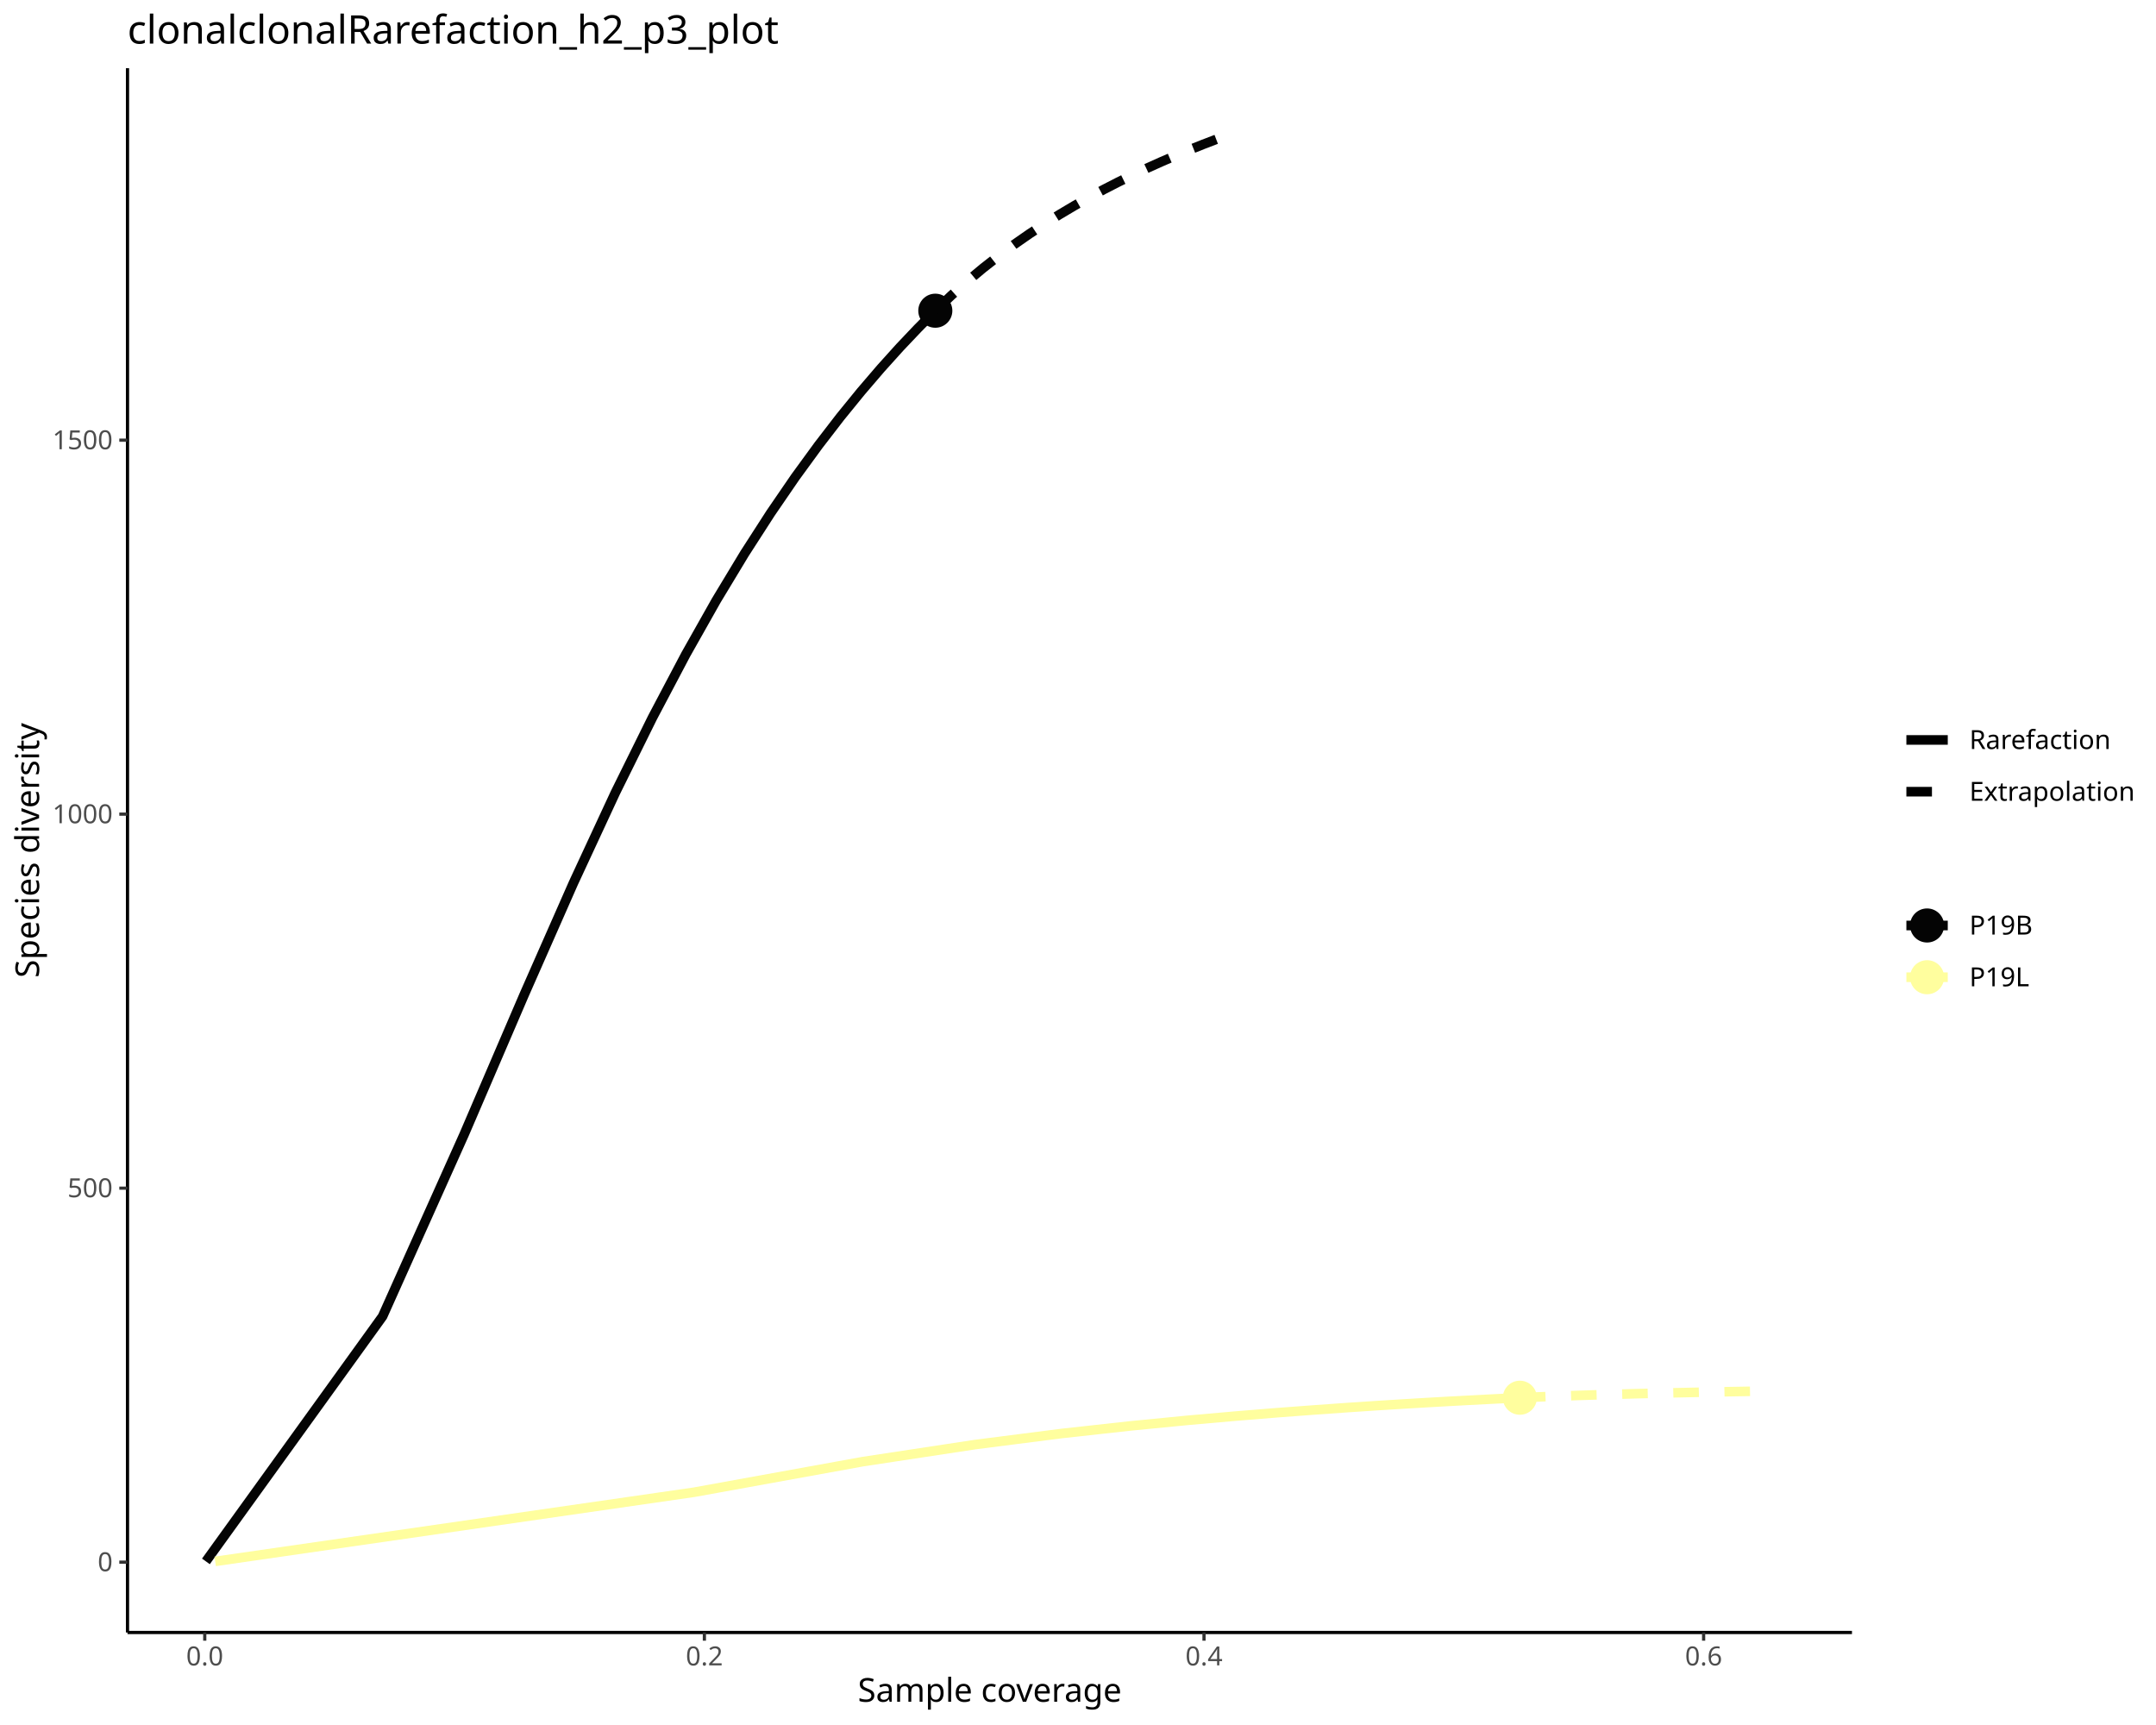
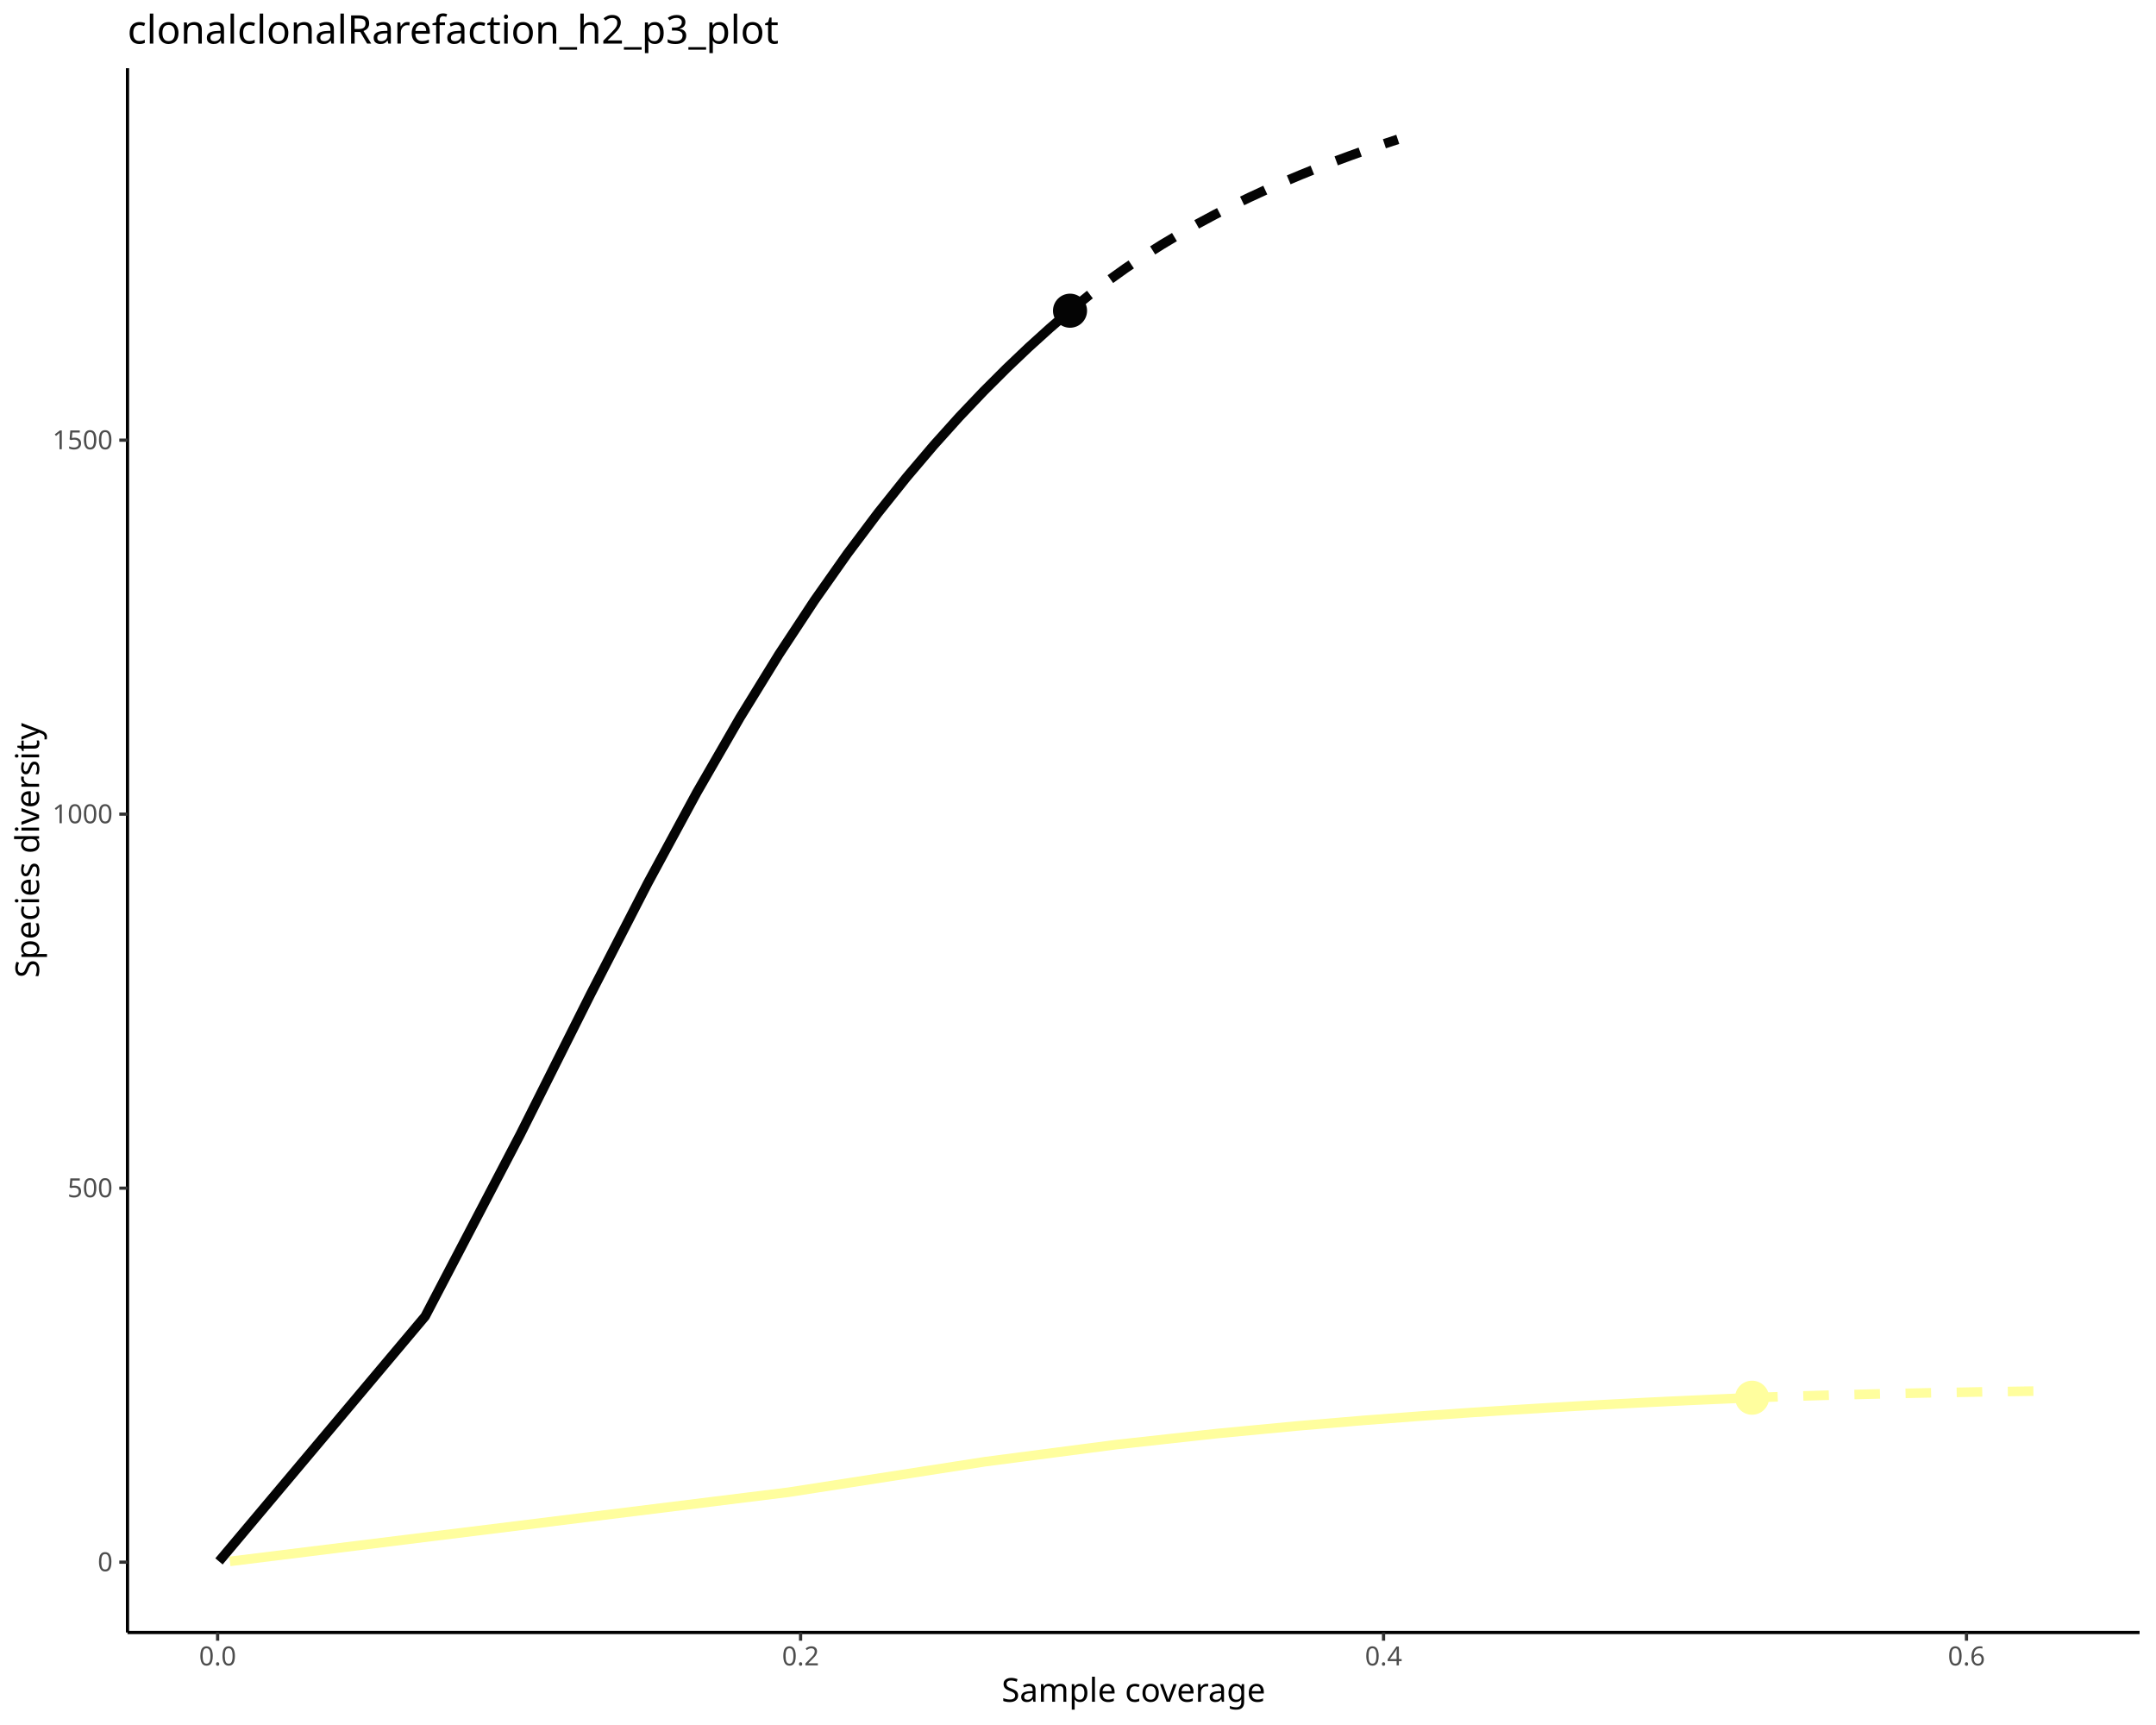
<svg xmlns="http://www.w3.org/2000/svg" class="svglite" data-engine-version="2.0" width="720.00pt" height="576.00pt" viewBox="0 0 720.00 576.00">
  <defs>
    <style type="text/css">
    .svglite line, .svglite polyline, .svglite polygon, .svglite path, .svglite rect, .svglite circle {
      fill: none;
      stroke: #000000;
      stroke-linecap: round;
      stroke-linejoin: round;
      stroke-miterlimit: 10.00;
    }
  </style>
  </defs>
  <rect width="100%" height="100%" style="stroke: none; fill: #FFFFFF;" />
  <defs>
    <clipPath id="cpMC4wMHw3MjAuMDB8MC4wMHw1NzYuMDA=">
      <rect x="0.00" y="0.00" width="720.00" height="576.00" />
    </clipPath>
  </defs>
  <g clip-path="url(#cpMC4wMHw3MjAuMDB8MC4wMHw1NzYuMDA=)">
    <rect x="0.00" y="0.00" width="720.00" height="576.00" style="stroke-width: 1.07; stroke: #FFFFFF; fill: #FFFFFF;" />
  </g>
  <defs>
-     <clipPath id="cpNDIuNTh8NjE4LjQ3fDIyLjc4fDU0NS4xMQ==">
-       <rect x="42.58" y="22.78" width="575.89" height="522.33" />
+     <clipPath id="cpNDIuNTh8NzE0LjUyfDIyLjc4fDU0NS4xMQ==">
+       <rect x="42.58" y="22.78" width="671.94" height="522.33" />
    </clipPath>
  </defs>
-   <g clip-path="url(#cpNDIuNTh8NjE4LjQ3fDIyLjc4fDU0NS4xMQ==)">
-     <rect x="42.58" y="22.78" width="575.89" height="522.33" style="stroke-width: 1.07; stroke: none; fill: #FFFFFF;" />
-     <circle cx="312.35" cy="103.75" r="5.69" style="stroke-width: 0.71; stroke: none; fill: #040404;" />
-     <circle cx="507.56" cy="466.72" r="5.69" style="stroke-width: 0.71; stroke: none; fill: #FFFE9E;" />
-     <polyline points="68.76,521.37 127.77,439.55 155.01,378.77 175.08,332.07 191.48,294.88 205.49,264.70 217.89,239.62 229.02,218.53 239.21,200.47 248.63,184.87 257.38,171.29 265.60,159.30 273.33,148.70 280.65,139.20 287.58,130.69 294.19,122.98 300.49,115.99 306.54,109.61 312.33,103.77 312.35,103.75 " style="stroke-width: 3.20; stroke: #040404; stroke-linecap: butt;" />
-     <polyline points="71.87,521.37 231.82,498.27 288.12,488.06 325.65,482.36 354.41,478.68 377.40,476.14 396.64,474.26 412.85,472.83 426.92,471.69 439.14,470.78 449.99,470.01 459.61,469.37 468.32,468.83 476.18,468.36 483.42,467.95 490.06,467.59 496.28,467.27 502.05,466.98 507.52,466.72 507.56,466.72 " style="stroke-width: 3.20; stroke: #FFFE9E; stroke-linecap: butt;" />
-     <polyline points="312.36,103.74 317.71,98.65 323.01,93.94 328.26,89.56 333.48,85.47 338.63,81.67 343.74,78.11 348.82,74.77 353.83,71.63 358.80,68.68 363.74,65.89 368.63,63.26 373.46,60.78 378.27,58.42 383.02,56.18 387.73,54.06 392.40,52.04 397.02,50.11 401.60,48.28 406.16,46.53 " style="stroke-width: 3.20; stroke: #040404; stroke-dasharray: 8.54,8.54; stroke-linecap: butt;" />
-     <polyline points="507.59,466.72 512.56,466.50 517.50,466.30 522.34,466.12 527.16,465.95 531.88,465.80 536.57,465.65 541.18,465.52 545.75,465.39 550.24,465.28 554.71,465.17 559.08,465.07 563.43,464.98 567.70,464.89 571.94,464.80 576.10,464.72 580.23,464.65 584.29,464.58 588.32,464.51 592.30,464.44 " style="stroke-width: 3.20; stroke: #FFFE9E; stroke-dasharray: 8.54,8.54; stroke-linecap: butt;" />
+   <g clip-path="url(#cpNDIuNTh8NzE0LjUyfDIyLjc4fDU0NS4xMQ==)">
+     <rect x="42.58" y="22.78" width="671.94" height="522.33" style="stroke-width: 1.07; stroke: none; fill: #FFFFFF;" />
+     <circle cx="357.34" cy="103.75" r="5.69" style="stroke-width: 0.71; stroke: none; fill: #040404;" />
+     <circle cx="585.10" cy="466.72" r="5.69" style="stroke-width: 0.71; stroke: none; fill: #FFFE9E;" />
+     <polyline points="73.13,521.37 141.98,439.55 173.76,378.77 197.18,332.07 216.32,294.88 232.66,264.70 247.12,239.62 260.11,218.53 272.01,200.47 283.00,184.87 293.21,171.29 302.80,159.30 311.81,148.70 320.35,139.20 328.44,130.69 336.16,122.98 343.51,115.99 350.56,109.61 357.32,103.77 357.34,103.75 " style="stroke-width: 3.20; stroke: #040404; stroke-linecap: butt;" />
+     <polyline points="76.76,521.37 263.38,498.27 329.07,488.06 372.86,482.36 406.42,478.68 433.25,476.14 455.68,474.26 474.60,472.83 491.02,471.69 505.27,470.78 517.94,470.01 529.16,469.37 539.33,468.83 548.50,468.36 556.95,467.95 564.69,467.59 571.94,467.27 578.68,466.98 585.06,466.72 585.10,466.72 " style="stroke-width: 3.20; stroke: #FFFE9E; stroke-linecap: butt;" />
+     <polyline points="357.36,103.74 363.60,98.65 369.78,93.94 375.90,89.56 381.99,85.47 388.01,81.67 393.97,78.11 399.89,74.77 405.74,71.63 411.54,68.68 417.31,65.89 423.00,63.26 428.65,60.78 434.25,58.42 439.80,56.18 445.29,54.06 450.75,52.04 456.14,50.11 461.48,48.28 466.79,46.53 " style="stroke-width: 3.20; stroke: #040404; stroke-dasharray: 8.54,8.54; stroke-linecap: butt;" />
+     <polyline points="585.14,466.72 590.94,466.50 596.70,466.30 602.36,466.12 607.97,465.95 613.48,465.80 618.96,465.65 624.33,465.52 629.67,465.39 634.91,465.28 640.12,465.17 645.22,465.07 650.30,464.98 655.27,464.89 660.22,464.80 665.08,464.72 669.90,464.65 674.63,464.58 679.33,464.51 683.98,464.44 " style="stroke-width: 3.20; stroke: #FFFE9E; stroke-dasharray: 8.54,8.54; stroke-linecap: butt;" />
  </g>
  <g clip-path="url(#cpMC4wMHw3MjAuMDB8MC4wMHw1NzYuMDA=)">
    <polyline points="42.58,545.11 42.58,22.78 " style="stroke-width: 1.07; stroke-linecap: butt;" />
    <text x="37.65" y="524.65" text-anchor="end" style="font-size: 8.80px; fill: #4D4D4D; font-family: sans;" textLength="4.89px" lengthAdjust="spacingAndGlyphs">0</text>
    <text x="37.65" y="399.77" text-anchor="end" style="font-size: 8.80px; fill: #4D4D4D; font-family: sans;" textLength="14.68px" lengthAdjust="spacingAndGlyphs">500</text>
    <text x="37.65" y="274.89" text-anchor="end" style="font-size: 8.80px; fill: #4D4D4D; font-family: sans;" textLength="19.58px" lengthAdjust="spacingAndGlyphs">1000</text>
    <text x="37.65" y="150.01" text-anchor="end" style="font-size: 8.80px; fill: #4D4D4D; font-family: sans;" textLength="19.58px" lengthAdjust="spacingAndGlyphs">1500</text>
    <polyline points="39.84,521.62 42.58,521.62 " style="stroke-width: 1.07; stroke: #333333; stroke-linecap: butt;" />
    <polyline points="39.84,396.74 42.58,396.74 " style="stroke-width: 1.07; stroke: #333333; stroke-linecap: butt;" />
    <polyline points="39.84,271.86 42.58,271.86 " style="stroke-width: 1.07; stroke: #333333; stroke-linecap: butt;" />
    <polyline points="39.84,146.98 42.58,146.98 " style="stroke-width: 1.07; stroke: #333333; stroke-linecap: butt;" />
-     <polyline points="42.58,545.11 618.47,545.11 " style="stroke-width: 1.07; stroke-linecap: butt;" />
-     <polyline points="68.38,547.85 68.38,545.11 " style="stroke-width: 1.07; stroke: #333333; stroke-linecap: butt;" />
-     <polyline points="235.23,547.85 235.23,545.11 " style="stroke-width: 1.07; stroke: #333333; stroke-linecap: butt;" />
-     <polyline points="402.08,547.85 402.08,545.11 " style="stroke-width: 1.07; stroke: #333333; stroke-linecap: butt;" />
-     <polyline points="568.93,547.85 568.93,545.11 " style="stroke-width: 1.07; stroke: #333333; stroke-linecap: butt;" />
-     <text x="68.38" y="556.10" text-anchor="middle" style="font-size: 8.80px; fill: #4D4D4D; font-family: sans;" textLength="12.23px" lengthAdjust="spacingAndGlyphs">0.0</text>
-     <text x="235.23" y="556.10" text-anchor="middle" style="font-size: 8.80px; fill: #4D4D4D; font-family: sans;" textLength="12.23px" lengthAdjust="spacingAndGlyphs">0.2</text>
-     <text x="402.08" y="556.10" text-anchor="middle" style="font-size: 8.80px; fill: #4D4D4D; font-family: sans;" textLength="12.23px" lengthAdjust="spacingAndGlyphs">0.4</text>
-     <text x="568.93" y="556.10" text-anchor="middle" style="font-size: 8.80px; fill: #4D4D4D; font-family: sans;" textLength="12.23px" lengthAdjust="spacingAndGlyphs">0.6</text>
-     <text x="330.53" y="568.24" text-anchor="middle" style="font-size: 11.00px; font-family: sans;" textLength="85.62px" lengthAdjust="spacingAndGlyphs">Sample coverage</text>
+     <polyline points="42.58,545.11 714.52,545.11 " style="stroke-width: 1.07; stroke-linecap: butt;" />
+     <polyline points="72.68,547.85 72.68,545.11 " style="stroke-width: 1.07; stroke: #333333; stroke-linecap: butt;" />
+     <polyline points="267.36,547.85 267.36,545.11 " style="stroke-width: 1.07; stroke: #333333; stroke-linecap: butt;" />
+     <polyline points="462.04,547.85 462.04,545.11 " style="stroke-width: 1.07; stroke: #333333; stroke-linecap: butt;" />
+     <polyline points="656.71,547.85 656.71,545.11 " style="stroke-width: 1.07; stroke: #333333; stroke-linecap: butt;" />
+     <text x="72.68" y="556.10" text-anchor="middle" style="font-size: 8.80px; fill: #4D4D4D; font-family: sans;" textLength="12.23px" lengthAdjust="spacingAndGlyphs">0.0</text>
+     <text x="267.36" y="556.10" text-anchor="middle" style="font-size: 8.80px; fill: #4D4D4D; font-family: sans;" textLength="12.23px" lengthAdjust="spacingAndGlyphs">0.2</text>
+     <text x="462.04" y="556.10" text-anchor="middle" style="font-size: 8.80px; fill: #4D4D4D; font-family: sans;" textLength="12.23px" lengthAdjust="spacingAndGlyphs">0.4</text>
+     <text x="656.71" y="556.10" text-anchor="middle" style="font-size: 8.80px; fill: #4D4D4D; font-family: sans;" textLength="12.23px" lengthAdjust="spacingAndGlyphs">0.6</text>
+     <text x="378.55" y="568.24" text-anchor="middle" style="font-size: 11.00px; font-family: sans;" textLength="85.62px" lengthAdjust="spacingAndGlyphs">Sample coverage</text>
    <text transform="translate(13.05,283.95) rotate(-90)" text-anchor="middle" style="font-size: 11.00px; font-family: sans;" textLength="82.55px" lengthAdjust="spacingAndGlyphs">Species diversity</text>
-     <rect x="629.43" y="227.47" width="85.09" height="51.00" style="stroke-width: 1.07; stroke: none; fill: #FFFFFF;" />
-     <line x1="636.64" y1="247.07" x2="650.46" y2="247.07" style="stroke-width: 3.20; stroke-linecap: butt;" />
-     <line x1="636.64" y1="264.35" x2="650.46" y2="264.35" style="stroke-width: 3.20; stroke-dasharray: 8.54,8.54; stroke-linecap: butt;" />
-     <text x="657.67" y="250.10" style="font-size: 8.80px; font-family: sans;" textLength="45.01px" lengthAdjust="spacingAndGlyphs">Rarefaction</text>
-     <text x="657.67" y="267.38" style="font-size: 8.80px; font-family: sans;" textLength="51.37px" lengthAdjust="spacingAndGlyphs">Extrapolation</text>
-     <rect x="629.43" y="289.43" width="55.25" height="51.00" style="stroke-width: 1.07; stroke: none; fill: #FFFFFF;" />
-     <circle cx="643.55" cy="309.03" r="5.69" style="stroke-width: 0.71; stroke: none; fill: #040404;" />
-     <line x1="636.64" y1="309.03" x2="650.46" y2="309.03" style="stroke-width: 3.20; stroke: #040404; stroke-linecap: butt;" />
-     <circle cx="643.55" cy="326.31" r="5.69" style="stroke-width: 0.71; stroke: none; fill: #FFFE9E;" />
-     <line x1="636.64" y1="326.31" x2="650.46" y2="326.31" style="stroke-width: 3.20; stroke: #FFFE9E; stroke-linecap: butt;" />
-     <text x="657.67" y="312.05" style="font-size: 8.80px; font-family: sans;" textLength="21.53px" lengthAdjust="spacingAndGlyphs">P19B</text>
-     <text x="657.67" y="329.33" style="font-size: 8.80px; font-family: sans;" textLength="20.56px" lengthAdjust="spacingAndGlyphs">P19L</text>
    <text x="42.58" y="14.56" style="font-size: 13.20px; font-family: sans;" textLength="209.17px" lengthAdjust="spacingAndGlyphs">clonalclonalRarefaction_h2_p3_plot</text>
  </g>
</svg>
